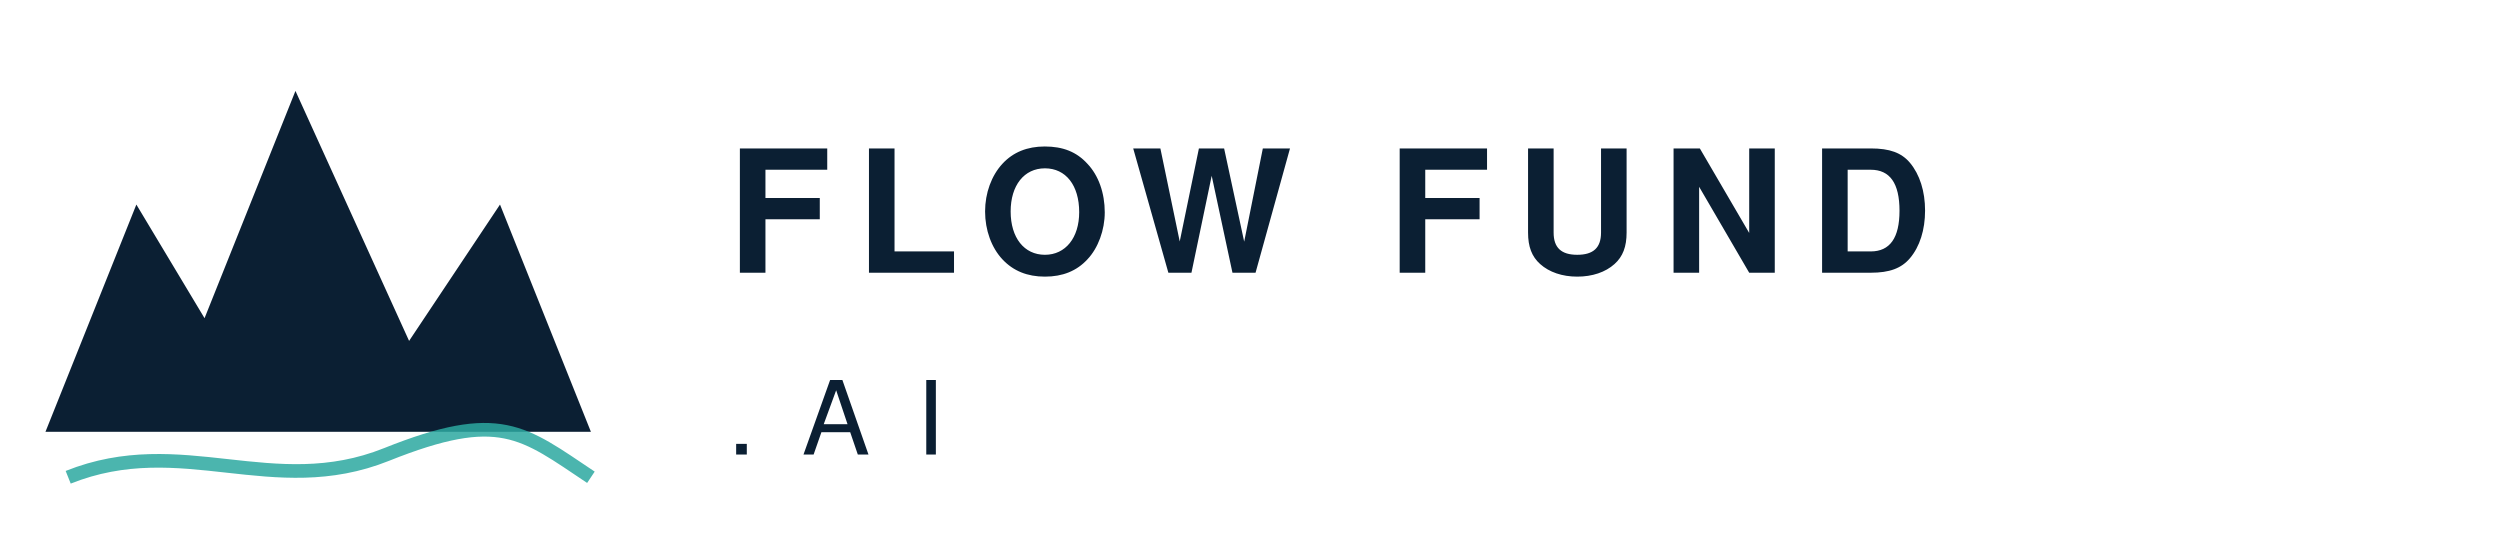
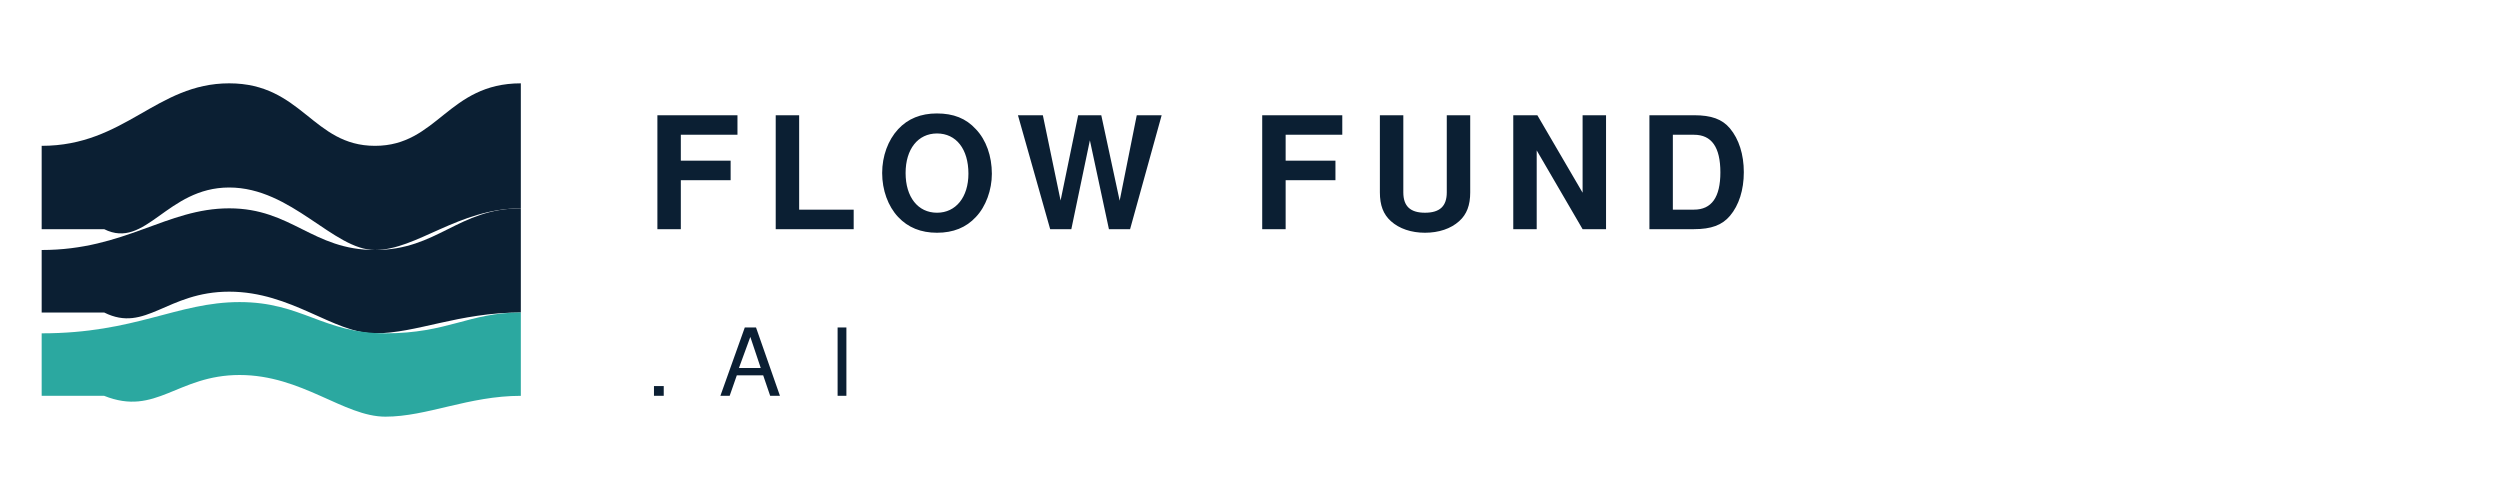
- <svg xmlns="http://www.w3.org/2000/svg" viewBox="0 0 220 48" role="img" aria-label="Flow Fund">
-   <path fill="#0B1F33" d="M4 38 L12 18 L18 28 L26 8 L36 30 L44 18 L52 38 Z" />
-   <path fill="none" stroke="#2BA8A0" stroke-width="1.2" opacity="0.85" d="M6 42 C16 38 24 44 34 40 S46 38 52 42" />
-   <text x="64" y="24" fill="#0B1F33" font-family="Montserrat, 'Helvetica Neue', Helvetica, Arial, sans-serif" font-size="15" font-weight="700" letter-spacing="0.14em">FLOW FUND</text>
-   <text x="64" y="40" fill="#0B1F33" font-family="Montserrat, 'Helvetica Neue', Helvetica, Arial, sans-serif" font-size="9" font-weight="500" letter-spacing="0.45em">.AI</text>
+ <svg xmlns="http://www.w3.org/2000/svg" viewBox="0 0 240 48" role="img" aria-label="Flow Fund">
+   <g transform="translate(0,6)">
+     <path fill="#0B1F33" d="M4 8 C12 8 15 2 22 2 S30 8 36 8 S43 2 50 2 L50 14 C44 14 40 18 36 18 S28 12 22 12 S14 18 10 16 L4 16 Z" />
+     <path fill="#0B1F33" d="M4 18 C12 18 16 14 22 14 S30 18 36 18 S44 14 50 14 L50 24 C44 24 40 26 36 26 S28 22 22 22 S14 26 10 24 L4 24 Z" />
+     <path fill="#2BA8A0" d="M4 26 C13 26 17 23 23 23 S31 26 37 26 S45 24 50 24 L50 32 C45 32 41 34 37 34 S29 30 23 30 S15 34 10 32 L4 32 Z" />
+   </g>
+   <text x="62" y="22" fill="#0B1F33" font-family="Montserrat, 'Helvetica Neue', Helvetica, Arial, sans-serif" font-size="15" font-weight="700" letter-spacing="0.14em">FLOW FUND</text>
+   <text x="62" y="38" fill="#0B1F33" font-family="Montserrat, 'Helvetica Neue', Helvetica, Arial, sans-serif" font-size="9" font-weight="500" letter-spacing="0.5em">.AI</text>
</svg>
